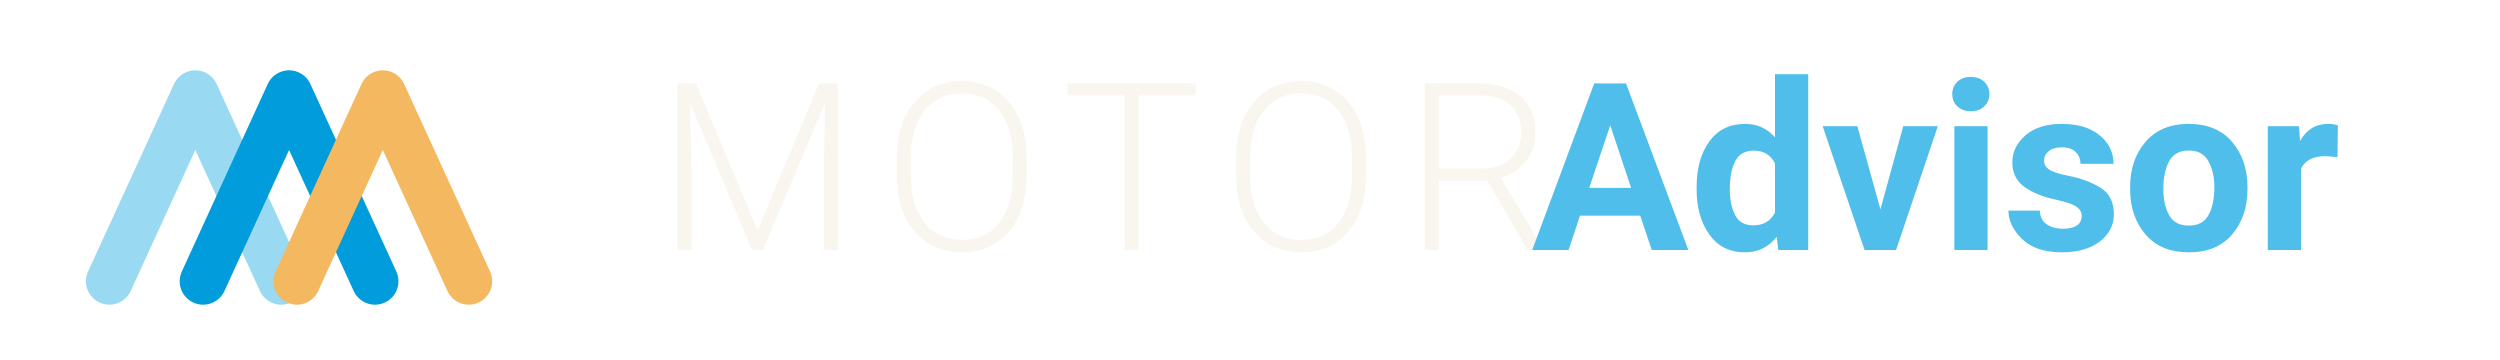
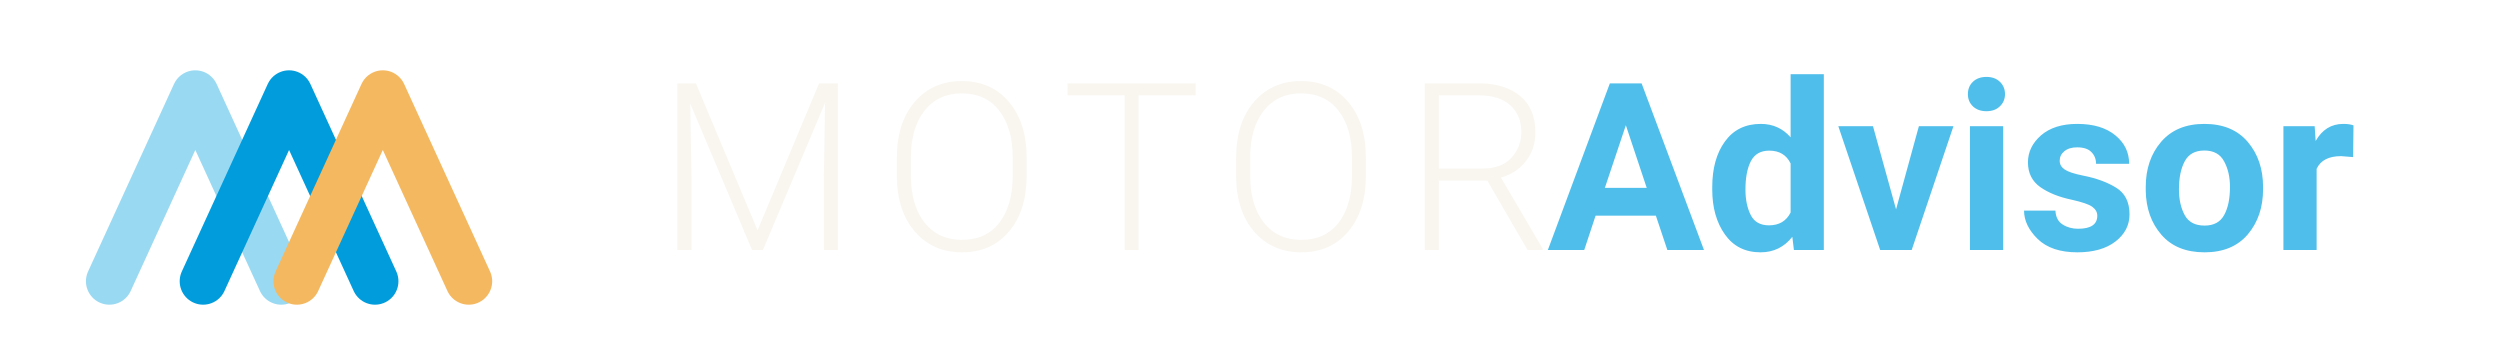
<svg xmlns="http://www.w3.org/2000/svg" width="320" height="46" viewBox="0 0 320 46" fill="none" role="img" aria-label="MotorAdvisor">
  <g transform="translate(4 -8)">
    <path d="M10 44 L21 20 L32 44" stroke="#9AD9F2" stroke-width="6" stroke-linecap="round" stroke-linejoin="round" />
    <path d="M22 44 L33 20 L44 44" stroke="#009CDC" stroke-width="6" stroke-linecap="round" stroke-linejoin="round" />
    <path d="M34 44 L45 20 L56 44" stroke="#F4B860" stroke-width="6" stroke-linecap="round" stroke-linejoin="round" />
  </g>
-   <text x="84" y="32" font-family="Roboto, Helvetica, Arial, sans-serif" font-size="30" font-weight="300" letter-spacing="3" fill="#F9F6F0">MOTOR</text>
-   <text x="196" y="32" font-family="Roboto, Helvetica, Arial, sans-serif" font-size="30" font-weight="700" fill="#4FBEEA">Advisor</text>
+   <text x="84" y="32" textLength="104" lengthAdjust="spacingAndGlyphs" font-family="Roboto, Helvetica, Arial, sans-serif" font-size="30" font-weight="300" letter-spacing="3" fill="#F9F6F0">MOTOR</text>
+   <text x="198" y="32" textLength="108" lengthAdjust="spacingAndGlyphs" font-family="Roboto, Helvetica, Arial, sans-serif" font-size="30" font-weight="700" fill="#4FBEEA">Advisor</text>
</svg>
